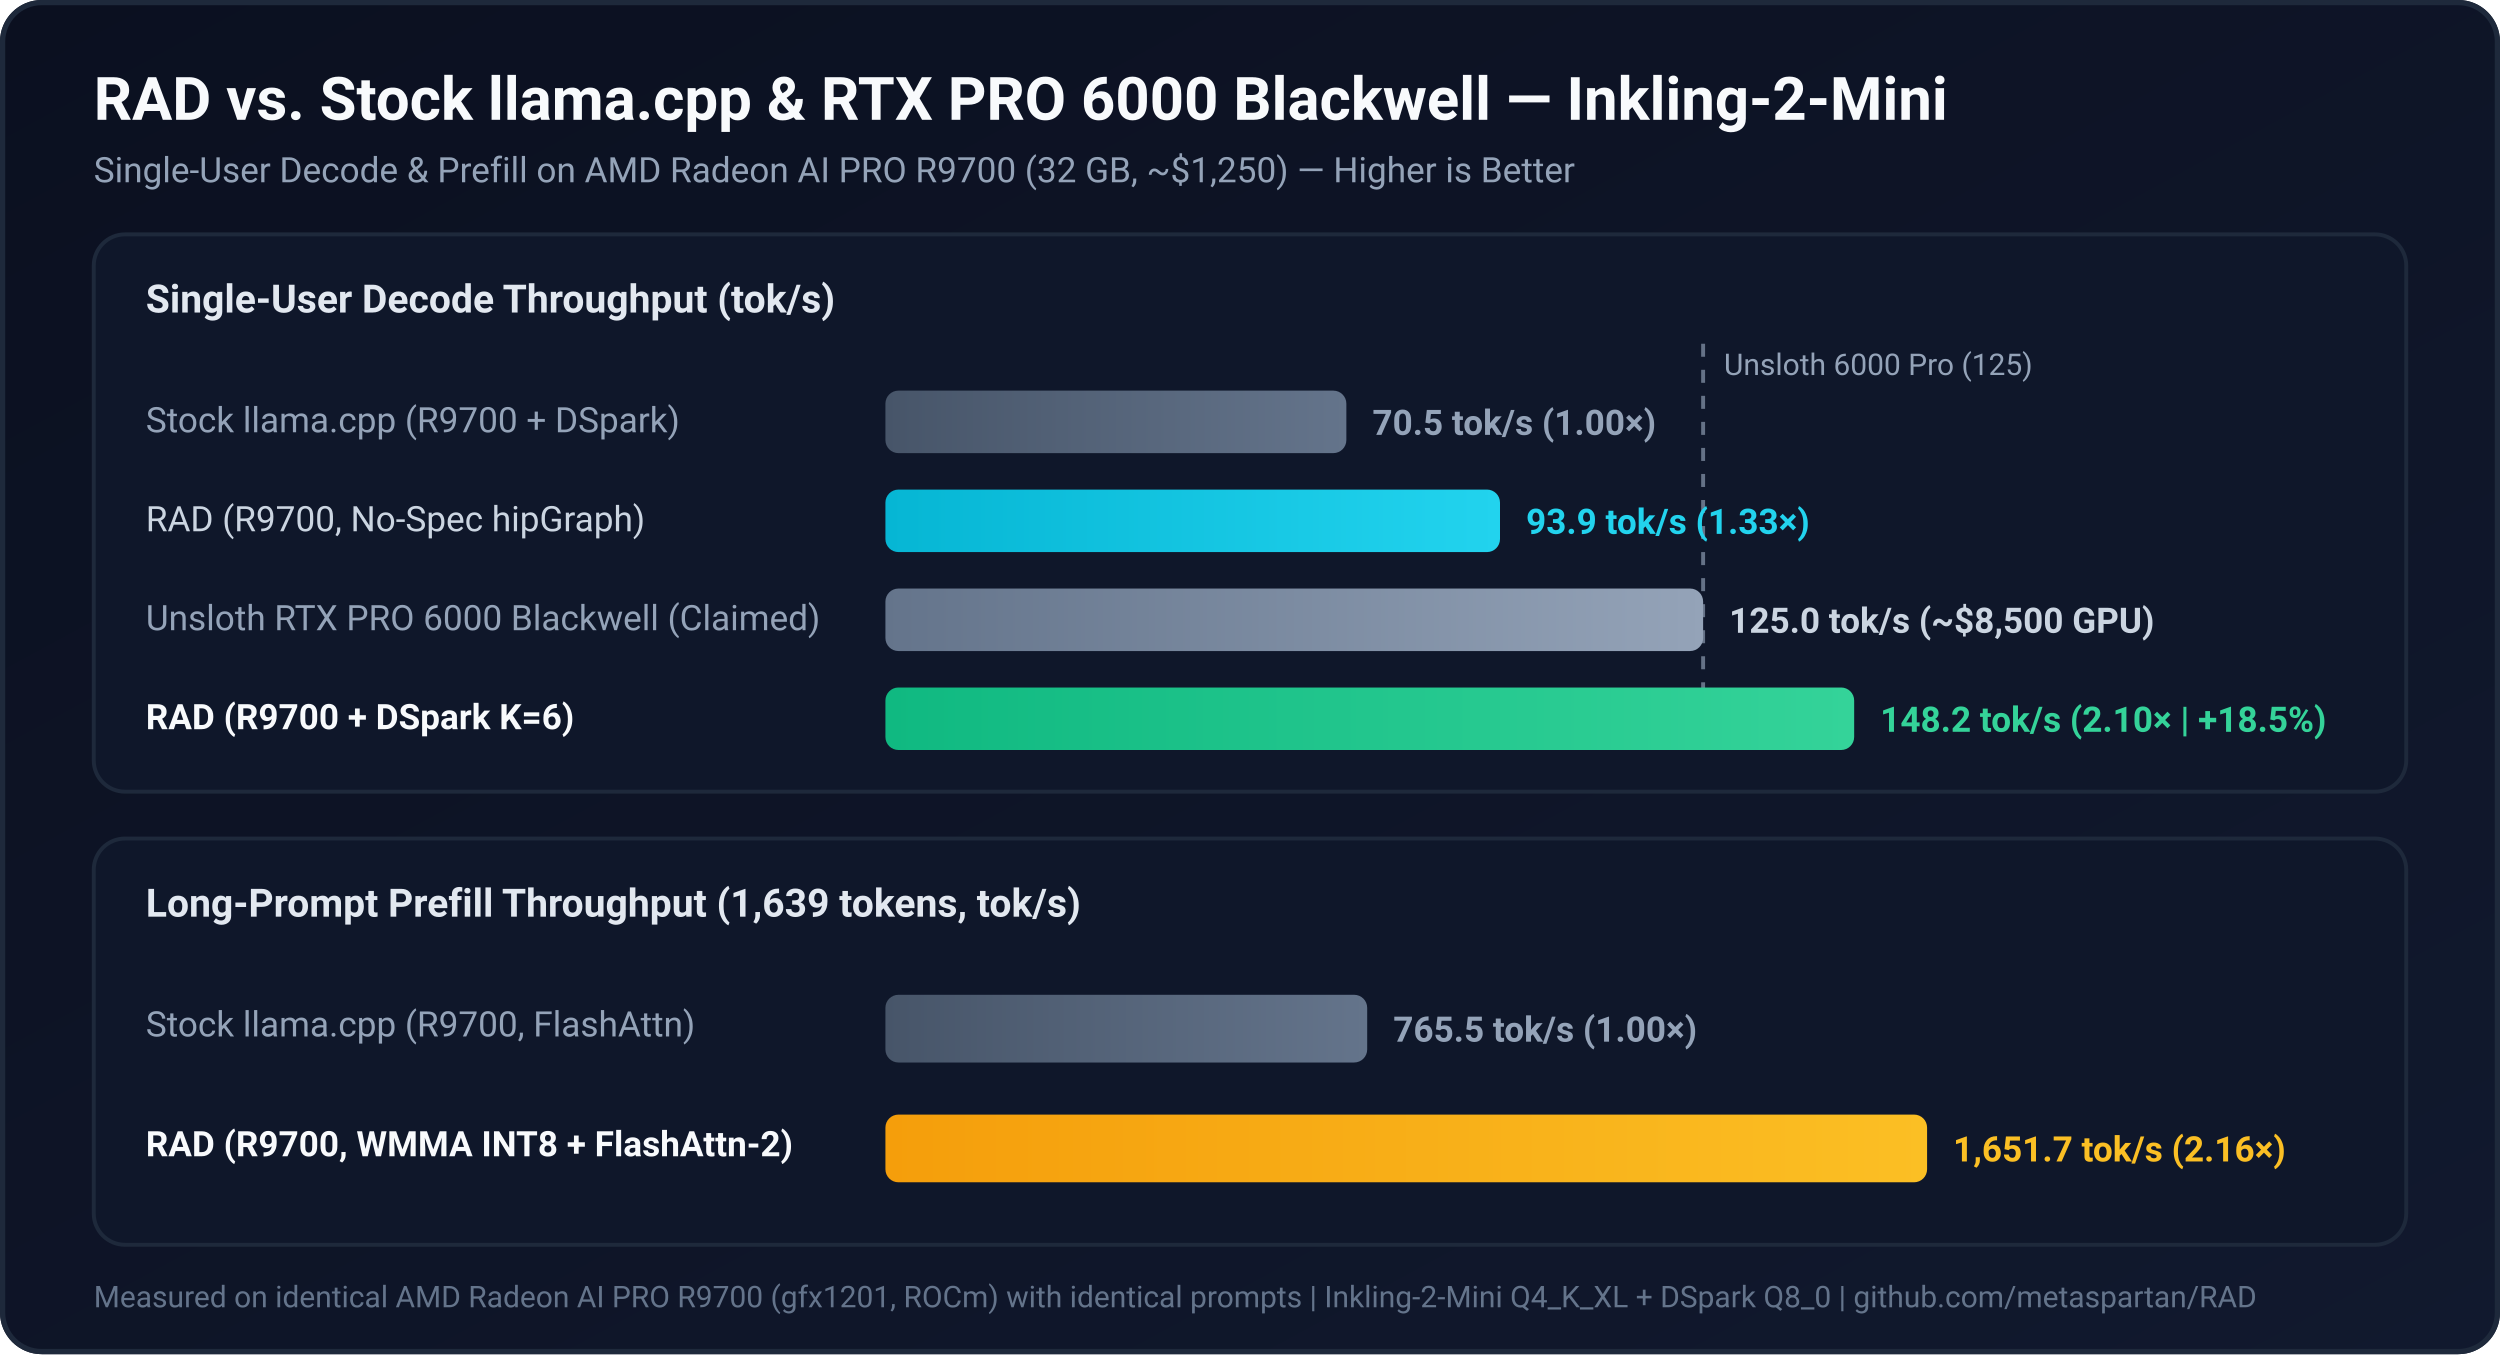
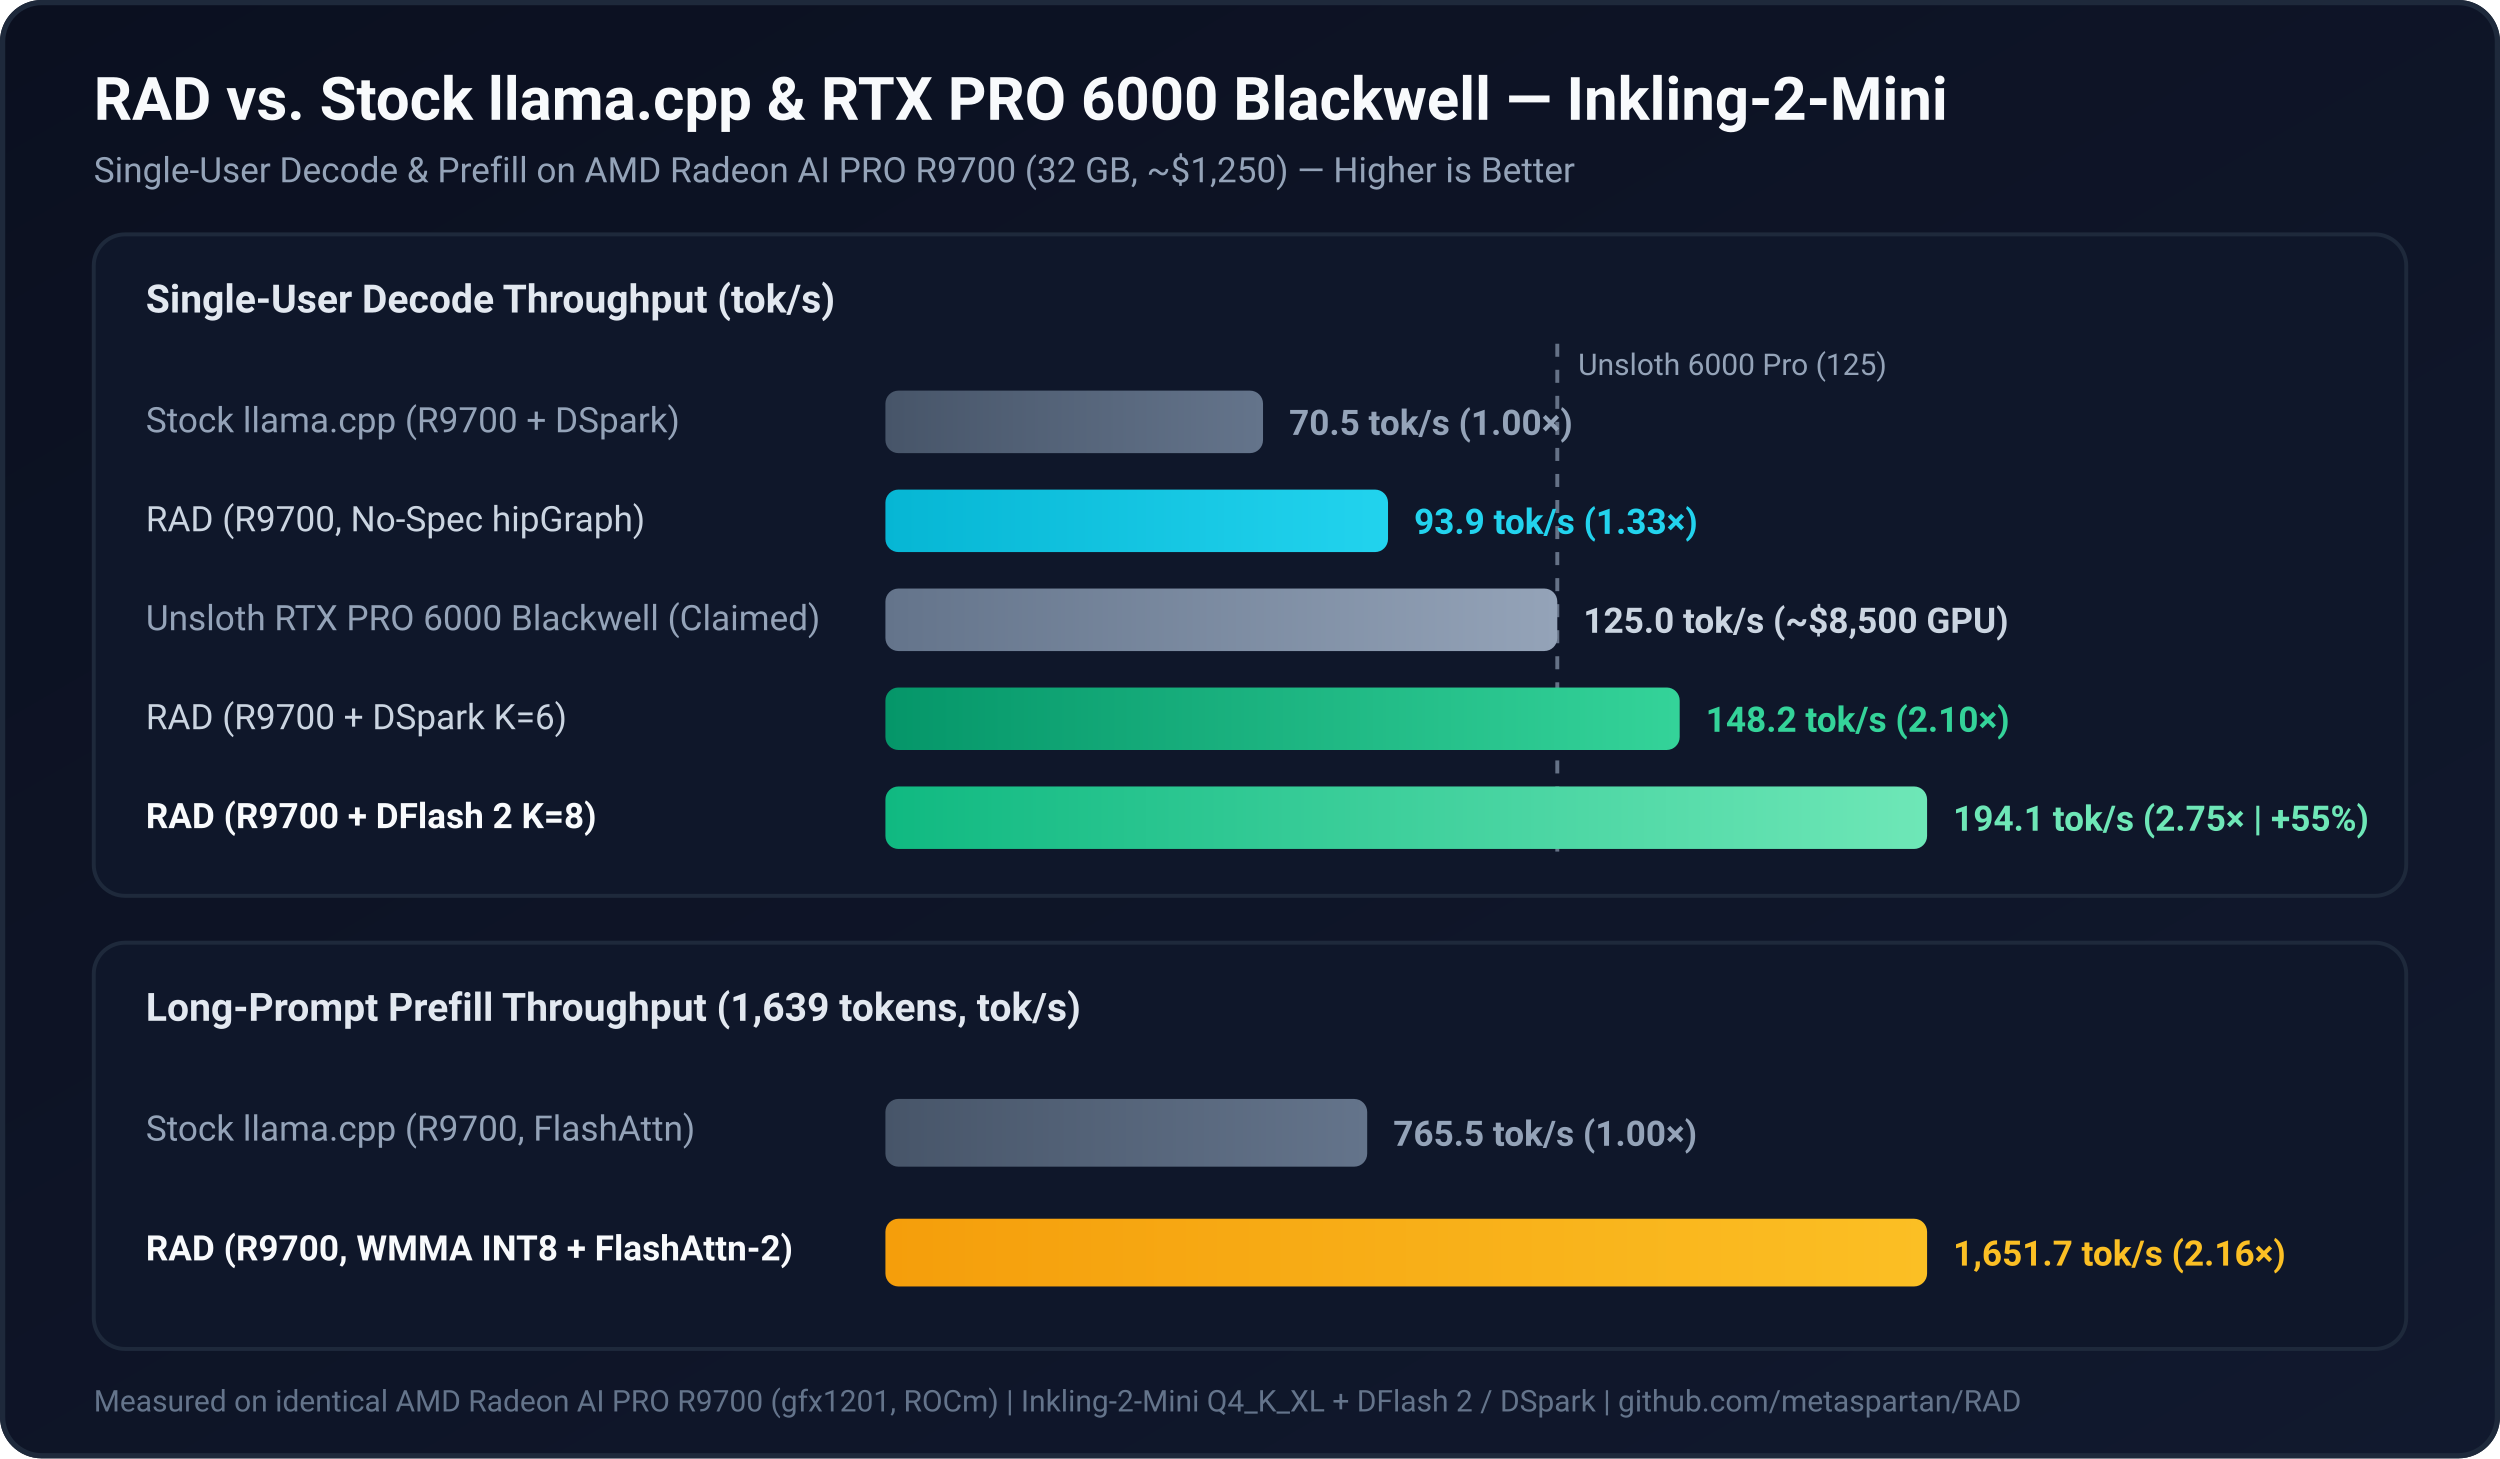
- <svg xmlns="http://www.w3.org/2000/svg" viewBox="0 0 960 520" width="960" height="520">
+ <svg xmlns="http://www.w3.org/2000/svg" viewBox="0 0 960 560" width="960" height="560">
  <defs>
    <linearGradient id="bg" x1="0" y1="0" x2="1" y2="1">
      <stop offset="0%" stop-color="#0b1020" />
      <stop offset="100%" stop-color="#11192e" />
    </linearGradient>
+     <linearGradient id="emeraldGrad" x1="0" y1="0" x2="1" y2="0">
+       <stop offset="0%" stop-color="#059669" />
+       <stop offset="100%" stop-color="#34d399" />
+     </linearGradient>
    <linearGradient id="greenGrad" x1="0" y1="0" x2="1" y2="0">
      <stop offset="0%" stop-color="#10b981" />
-       <stop offset="100%" stop-color="#34d399" />
+       <stop offset="100%" stop-color="#6ee7b7" />
    </linearGradient>
    <linearGradient id="cyanGrad" x1="0" y1="0" x2="1" y2="0">
      <stop offset="0%" stop-color="#06b6d4" />
      <stop offset="100%" stop-color="#22d3ee" />
    </linearGradient>
    <linearGradient id="amberGrad" x1="0" y1="0" x2="1" y2="0">
      <stop offset="0%" stop-color="#f59e0b" />
      <stop offset="100%" stop-color="#fbbf24" />
    </linearGradient>
    <linearGradient id="slateGrad" x1="0" y1="0" x2="1" y2="0">
      <stop offset="0%" stop-color="#475569" />
      <stop offset="100%" stop-color="#64748b" />
    </linearGradient>
-     <linearGradient id="redMuted" x1="0" y1="0" x2="1" y2="0">
+     <linearGradient id="mutedGrad" x1="0" y1="0" x2="1" y2="0">
      <stop offset="0%" stop-color="#64748b" />
      <stop offset="100%" stop-color="#94a3b8" />
    </linearGradient>
  </defs>
-   <rect width="960" height="520" rx="16" fill="url(#bg)" />
-   <rect x="1" y="1" width="958" height="518" rx="15" fill="none" stroke="#1e293b" stroke-width="2" />
+   <rect width="960" height="560" rx="16" fill="url(#bg)" />
+   <rect x="1" y="1" width="958" height="558" rx="15" fill="none" stroke="#1e293b" stroke-width="2" />
  <text x="36" y="46" font-family="system-ui, -apple-system, Segoe UI, Roboto, sans-serif" font-size="23" font-weight="700" fill="#f8fafc">RAD vs. Stock llama.cpp &amp; RTX PRO 6000 Blackwell — Inkling-2-Mini</text>
  <text x="36" y="70" font-family="system-ui, -apple-system, Segoe UI, Roboto, sans-serif" font-size="13.5" fill="#94a3b8">Single-User Decode &amp; Prefill on AMD Radeon AI PRO R9700 (32 GB, ~$1,250) — Higher is Better</text>
-   <rect x="36" y="90" width="888" height="214" rx="12" fill="#0f172a" stroke="#1e293b" stroke-width="1.5" />
+   <rect x="36" y="90" width="888" height="254" rx="12" fill="#0f172a" stroke="#1e293b" stroke-width="1.5" />
  <text x="56" y="120" font-family="system-ui, -apple-system, Segoe UI, Roboto, sans-serif" font-size="15" font-weight="700" fill="#e2e8f0">Single-User Decode Throughput (tok/s)</text>
-   <line x1="654" y1="132" x2="654" y2="288" stroke="#94a3b8" stroke-width="1.5" stroke-dasharray="5,5" opacity="0.65" />
-   <text x="662" y="144" font-family="system-ui, -apple-system, Segoe UI, Roboto, sans-serif" font-size="11.5" fill="#94a3b8">Unsloth 6000 Pro (125)</text>
+   <line x1="598" y1="132" x2="598" y2="328" stroke="#94a3b8" stroke-width="1.5" stroke-dasharray="5,5" opacity="0.65" />
+   <text x="606" y="144" font-family="system-ui, -apple-system, Segoe UI, Roboto, sans-serif" font-size="11.5" fill="#94a3b8">Unsloth 6000 Pro (125)</text>
  <text x="56" y="166" font-family="system-ui, -apple-system, Segoe UI, Roboto, sans-serif" font-size="13.5" fill="#94a3b8">Stock llama.cpp (R9700 + DSpark)</text>
-   <rect x="340" y="150" width="177" height="24" rx="5" fill="url(#slateGrad)" />
-   <text x="527" y="167" font-family="system-ui, -apple-system, Segoe UI, Roboto, sans-serif" font-size="13.5" font-weight="700" fill="#94a3b8">70.5 tok/s (1.00×)</text>
+   <rect x="340" y="150" width="145" height="24" rx="5" fill="url(#slateGrad)" />
+   <text x="495" y="167" font-family="system-ui, -apple-system, Segoe UI, Roboto, sans-serif" font-size="13.5" font-weight="700" fill="#94a3b8">70.5 tok/s (1.00×)</text>
  <text x="56" y="204" font-family="system-ui, -apple-system, Segoe UI, Roboto, sans-serif" font-size="13.5" fill="#cbd5e1">RAD (R9700, No-Spec hipGraph)</text>
-   <rect x="340" y="188" width="236" height="24" rx="5" fill="url(#cyanGrad)" />
-   <text x="586" y="205" font-family="system-ui, -apple-system, Segoe UI, Roboto, sans-serif" font-size="13.5" font-weight="700" fill="#22d3ee">93.9 tok/s (1.33×)</text>
+   <rect x="340" y="188" width="193" height="24" rx="5" fill="url(#cyanGrad)" />
+   <text x="543" y="205" font-family="system-ui, -apple-system, Segoe UI, Roboto, sans-serif" font-size="13.5" font-weight="700" fill="#22d3ee">93.9 tok/s (1.33×)</text>
  <text x="56" y="242" font-family="system-ui, -apple-system, Segoe UI, Roboto, sans-serif" font-size="13.5" fill="#94a3b8">Unsloth RTX PRO 6000 Blackwell (Claimed)</text>
-   <rect x="340" y="226" width="314" height="24" rx="5" fill="url(#redMuted)" />
-   <text x="664" y="243" font-family="system-ui, -apple-system, Segoe UI, Roboto, sans-serif" font-size="13.5" font-weight="700" fill="#cbd5e1">125.0 tok/s (~$8,500 GPU)</text>
-   <text x="56" y="280" font-family="system-ui, -apple-system, Segoe UI, Roboto, sans-serif" font-size="13.5" font-weight="700" fill="#f8fafc">RAD (R9700 + DSpark K=6)</text>
-   <rect x="340" y="264" width="372" height="24" rx="5" fill="url(#greenGrad)" />
-   <text x="722" y="281" font-family="system-ui, -apple-system, Segoe UI, Roboto, sans-serif" font-size="13.5" font-weight="700" fill="#34d399">148.2 tok/s (2.10× | +18.5%)</text>
-   <rect x="36" y="322" width="888" height="156" rx="12" fill="#0f172a" stroke="#1e293b" stroke-width="1.5" />
-   <text x="56" y="352" font-family="system-ui, -apple-system, Segoe UI, Roboto, sans-serif" font-size="15" font-weight="700" fill="#e2e8f0">Long-Prompt Prefill Throughput (1,639 tokens, tok/s)</text>
-   <text x="56" y="398" font-family="system-ui, -apple-system, Segoe UI, Roboto, sans-serif" font-size="13.5" fill="#94a3b8">Stock llama.cpp (R9700, FlashAttn)</text>
-   <rect x="340" y="382" width="185" height="26" rx="5" fill="url(#slateGrad)" />
-   <text x="535" y="400" font-family="system-ui, -apple-system, Segoe UI, Roboto, sans-serif" font-size="13.5" font-weight="700" fill="#94a3b8">765.5 tok/s (1.00×)</text>
-   <text x="56" y="444" font-family="system-ui, -apple-system, Segoe UI, Roboto, sans-serif" font-size="13.5" font-weight="700" fill="#f8fafc">RAD (R9700, WMMA INT8 + FlashAttn-2)</text>
-   <rect x="340" y="428" width="400" height="26" rx="5" fill="url(#amberGrad)" />
-   <text x="750" y="446" font-family="system-ui, -apple-system, Segoe UI, Roboto, sans-serif" font-size="13.5" font-weight="700" fill="#fbbf24">1,651.7 tok/s (2.16×)</text>
-   <text x="36" y="502" font-family="system-ui, -apple-system, Segoe UI, Roboto, sans-serif" font-size="11.5" fill="#64748b">Measured on identical AMD Radeon AI PRO R9700 (gfx1201, ROCm) with identical prompts | Inkling-2-Mini Q4_K_XL + DSpark Q8_0 | github.com/metaspartan/RAD</text>
+   <rect x="340" y="226" width="258" height="24" rx="5" fill="url(#mutedGrad)" />
+   <text x="608" y="243" font-family="system-ui, -apple-system, Segoe UI, Roboto, sans-serif" font-size="13.5" font-weight="700" fill="#cbd5e1">125.0 tok/s (~$8,500 GPU)</text>
+   <text x="56" y="280" font-family="system-ui, -apple-system, Segoe UI, Roboto, sans-serif" font-size="13.5" fill="#cbd5e1">RAD (R9700 + DSpark K=6)</text>
+   <rect x="340" y="264" width="305" height="24" rx="5" fill="url(#emeraldGrad)" />
+   <text x="655" y="281" font-family="system-ui, -apple-system, Segoe UI, Roboto, sans-serif" font-size="13.5" font-weight="700" fill="#34d399">148.2 tok/s (2.10×)</text>
+   <text x="56" y="318" font-family="system-ui, -apple-system, Segoe UI, Roboto, sans-serif" font-size="13.5" font-weight="700" fill="#f8fafc">RAD (R9700 + DFlash 2 K=8)</text>
+   <rect x="340" y="302" width="400" height="24" rx="5" fill="url(#greenGrad)" />
+   <text x="750" y="319" font-family="system-ui, -apple-system, Segoe UI, Roboto, sans-serif" font-size="13.5" font-weight="700" fill="#6ee7b7">194.1 tok/s (2.75× | +55%)</text>
+   <rect x="36" y="362" width="888" height="156" rx="12" fill="#0f172a" stroke="#1e293b" stroke-width="1.5" />
+   <text x="56" y="392" font-family="system-ui, -apple-system, Segoe UI, Roboto, sans-serif" font-size="15" font-weight="700" fill="#e2e8f0">Long-Prompt Prefill Throughput (1,639 tokens, tok/s)</text>
+   <text x="56" y="438" font-family="system-ui, -apple-system, Segoe UI, Roboto, sans-serif" font-size="13.5" fill="#94a3b8">Stock llama.cpp (R9700, FlashAttn)</text>
+   <rect x="340" y="422" width="185" height="26" rx="5" fill="url(#slateGrad)" />
+   <text x="535" y="440" font-family="system-ui, -apple-system, Segoe UI, Roboto, sans-serif" font-size="13.5" font-weight="700" fill="#94a3b8">765.5 tok/s (1.00×)</text>
+   <text x="56" y="484" font-family="system-ui, -apple-system, Segoe UI, Roboto, sans-serif" font-size="13.5" font-weight="700" fill="#f8fafc">RAD (R9700, WMMA INT8 + FlashAttn-2)</text>
+   <rect x="340" y="468" width="400" height="26" rx="5" fill="url(#amberGrad)" />
+   <text x="750" y="486" font-family="system-ui, -apple-system, Segoe UI, Roboto, sans-serif" font-size="13.5" font-weight="700" fill="#fbbf24">1,651.7 tok/s (2.16×)</text>
+   <text x="36" y="542" font-family="system-ui, -apple-system, Segoe UI, Roboto, sans-serif" font-size="11.5" fill="#64748b">Measured on identical AMD Radeon AI PRO R9700 (gfx1201, ROCm) | Inkling-2-Mini Q4_K_XL + DFlash 2 / DSpark | github.com/metaspartan/RAD</text>
</svg>
